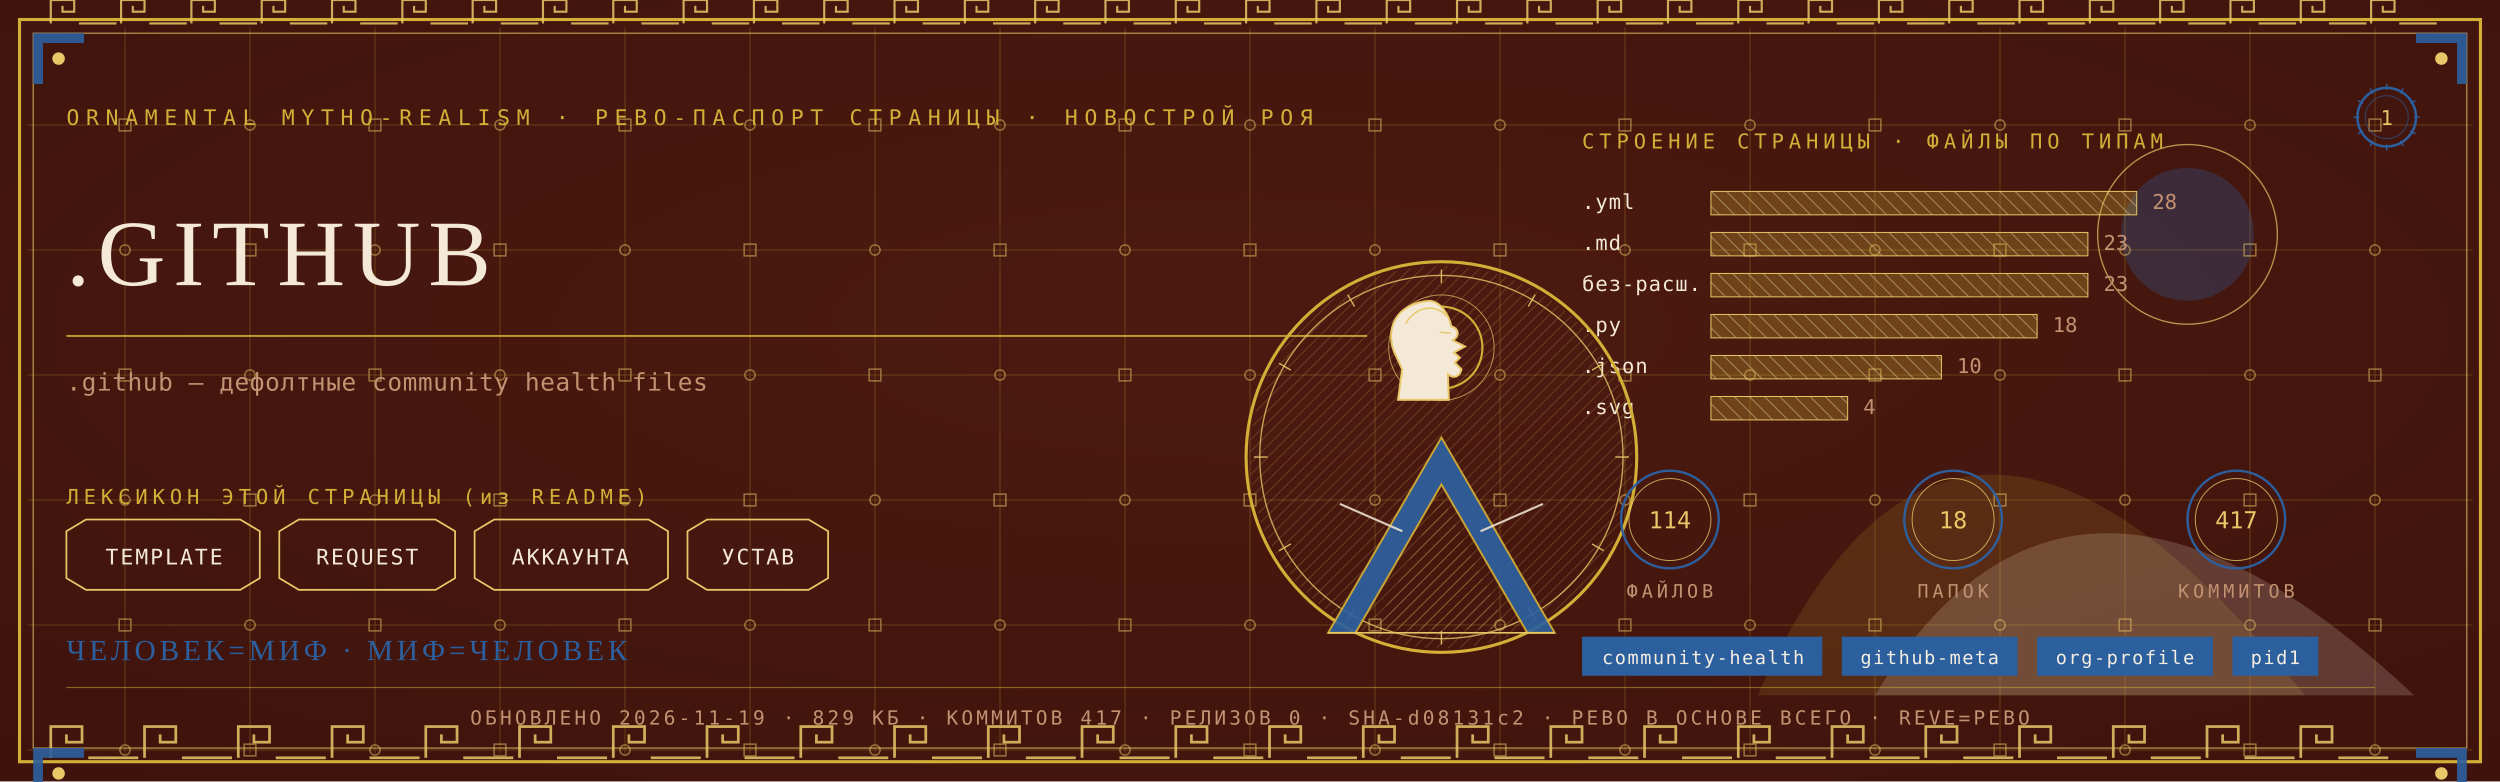
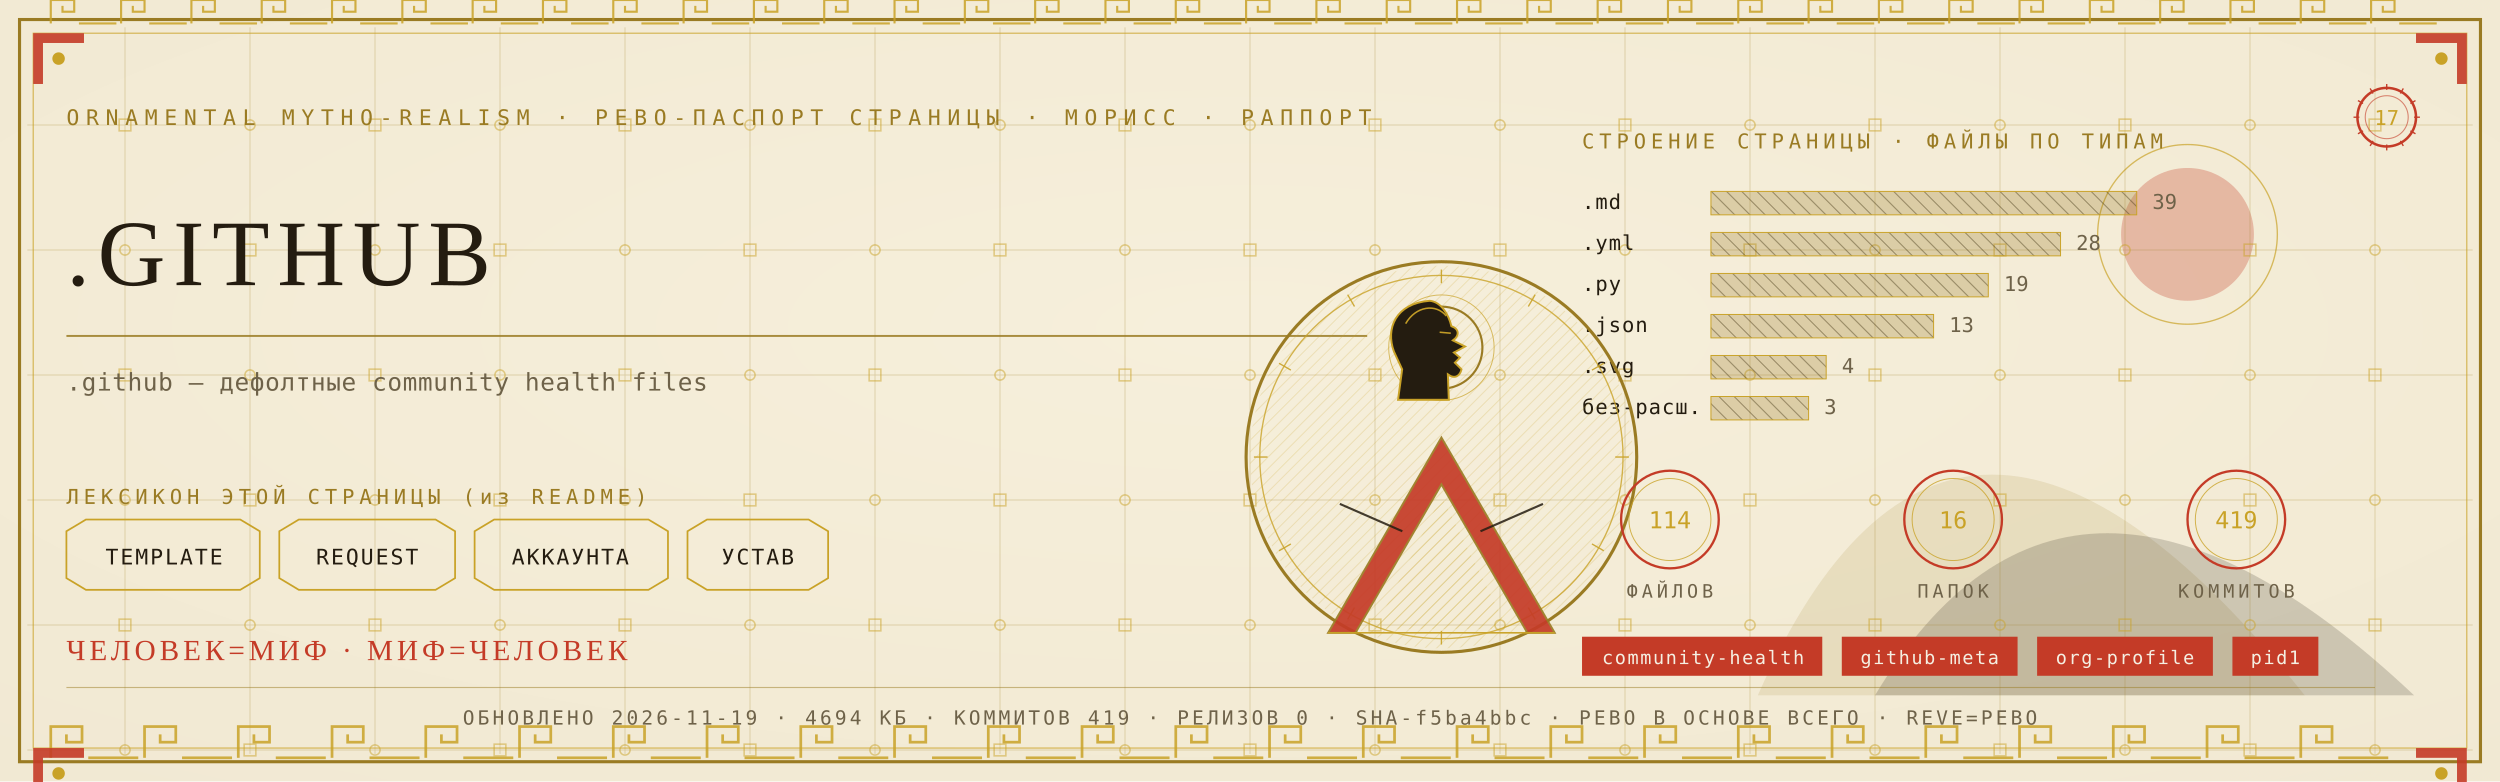
<svg xmlns="http://www.w3.org/2000/svg" viewBox="0 0 1280 400" width="1280" height="400">
  <defs>
-     <radialGradient id="rp1" cx="0.5" cy="0.42" r="1.1">
-       <stop offset="0" stop-color="#4E1A10" />
-       <stop offset="1" stop-color="#38100A" />
+     <radialGradient id="rp17" cx="0.5" cy="0.42" r="1.1">
+       <stop offset="0" stop-color="#F6EFDC" />
+       <stop offset="1" stop-color="#EFE6CF" />
    </radialGradient>
    <pattern id="hatchm" width="4.2" height="4.2" patternUnits="userSpaceOnUse" patternTransform="rotate(45)">
      <rect width="4.2" height="4.2" fill="none" />
-       <line x1="0" y1="0" x2="0" y2="4.2" stroke="#E8C868" stroke-width="0.5" />
+       <line x1="0" y1="0" x2="0" y2="4.2" stroke="#C9A227" stroke-width="0.5" />
    </pattern>
    <pattern id="hatchv" width="5.5" height="5.5" patternUnits="userSpaceOnUse" patternTransform="rotate(-45)">
      <rect width="5.5" height="5.5" fill="none" />
-       <line x1="0" y1="0" x2="0" y2="5.5" stroke="#F4E9D6" stroke-width="0.5" />
+       <line x1="0" y1="0" x2="0" y2="5.5" stroke="#241C10" stroke-width="0.5" />
    </pattern>
  </defs>
-   <rect width="1280" height="400" fill="#38100A" />
-   <rect width="1280" height="400" fill="url(#rp1)" opacity="0.94" />
-   <path d="M 900 356 Q 1000 130 1180 356 Z" fill="#D4AF37" opacity="0.14" />
-   <path d="M 960 356 Q 1060 190 1236 356 Z" fill="#F4E9D6" opacity="0.18" />
-   <circle cx="1120" cy="120" r="34" fill="#2C5F9E" opacity="0.30" />
-   <circle cx="1120" cy="120" r="46" fill="none" stroke="#E8C868" stroke-width="0.7" opacity="0.7" />
-   <g stroke="#D4AF37" stroke-width="0.45" opacity="0.30">
+   <rect width="1280" height="400" fill="#EFE6CF" />
+   <rect width="1280" height="400" fill="url(#rp17)" opacity="0.94" />
+   <path d="M 900 356 Q 1000 130 1180 356 Z" fill="#9A7B23" opacity="0.14" />
+   <path d="M 960 356 Q 1060 190 1236 356 Z" fill="#241C10" opacity="0.18" />
+   <circle cx="1120" cy="120" r="34" fill="#C43B27" opacity="0.30" />
+   <circle cx="1120" cy="120" r="46" fill="none" stroke="#C9A227" stroke-width="0.7" opacity="0.7" />
+   <g stroke="#9A7B23" stroke-width="0.45" opacity="0.30">
    <line x1="64" y1="14" x2="64" y2="386" />
    <line x1="128" y1="14" x2="128" y2="386" />
    <line x1="192" y1="14" x2="192" y2="386" />
    <line x1="256" y1="14" x2="256" y2="386" />
    <line x1="320" y1="14" x2="320" y2="386" />
    <line x1="384" y1="14" x2="384" y2="386" />
    <line x1="448" y1="14" x2="448" y2="386" />
    <line x1="512" y1="14" x2="512" y2="386" />
    <line x1="576" y1="14" x2="576" y2="386" />
    <line x1="640" y1="14" x2="640" y2="386" />
    <line x1="704" y1="14" x2="704" y2="386" />
    <line x1="768" y1="14" x2="768" y2="386" />
    <line x1="832" y1="14" x2="832" y2="386" />
    <line x1="896" y1="14" x2="896" y2="386" />
    <line x1="960" y1="14" x2="960" y2="386" />
    <line x1="1024" y1="14" x2="1024" y2="386" />
    <line x1="1088" y1="14" x2="1088" y2="386" />
    <line x1="1152" y1="14" x2="1152" y2="386" />
    <line x1="1216" y1="14" x2="1216" y2="386" />
    <line x1="14" y1="64" x2="1266" y2="64" />
    <line x1="14" y1="128" x2="1266" y2="128" />
    <line x1="14" y1="192" x2="1266" y2="192" />
    <line x1="14" y1="256" x2="1266" y2="256" />
    <line x1="14" y1="320" x2="1266" y2="320" />
    <line x1="14" y1="384" x2="1266" y2="384" />
  </g>
-   <g fill="none" stroke="#E8C868" stroke-width="0.8" opacity="0.5">
+   <g fill="none" stroke="#C9A227" stroke-width="0.8" opacity="0.5">
    <rect x="61" y="61" width="6" height="6" />
    <circle cx="64" cy="128" r="2.6" />
    <rect x="61" y="189" width="6" height="6" />
    <circle cx="64" cy="256" r="2.6" />
    <rect x="61" y="317" width="6" height="6" />
    <circle cx="64" cy="384" r="2.6" />
    <circle cx="128" cy="64" r="2.6" />
    <rect x="125" y="125" width="6" height="6" />
    <circle cx="128" cy="192" r="2.6" />
    <rect x="125" y="253" width="6" height="6" />
    <circle cx="128" cy="320" r="2.6" />
    <rect x="125" y="381" width="6" height="6" />
    <rect x="189" y="61" width="6" height="6" />
    <circle cx="192" cy="128" r="2.6" />
    <rect x="189" y="189" width="6" height="6" />
    <circle cx="192" cy="256" r="2.6" />
    <rect x="189" y="317" width="6" height="6" />
    <circle cx="192" cy="384" r="2.6" />
    <circle cx="256" cy="64" r="2.6" />
    <rect x="253" y="125" width="6" height="6" />
    <circle cx="256" cy="192" r="2.6" />
    <rect x="253" y="253" width="6" height="6" />
    <circle cx="256" cy="320" r="2.6" />
    <rect x="253" y="381" width="6" height="6" />
    <rect x="317" y="61" width="6" height="6" />
    <circle cx="320" cy="128" r="2.6" />
    <rect x="317" y="189" width="6" height="6" />
    <circle cx="320" cy="256" r="2.6" />
    <rect x="317" y="317" width="6" height="6" />
    <circle cx="320" cy="384" r="2.6" />
    <circle cx="384" cy="64" r="2.6" />
    <rect x="381" y="125" width="6" height="6" />
    <circle cx="384" cy="192" r="2.6" />
    <rect x="381" y="253" width="6" height="6" />
    <circle cx="384" cy="320" r="2.6" />
    <rect x="381" y="381" width="6" height="6" />
    <rect x="445" y="61" width="6" height="6" />
    <circle cx="448" cy="128" r="2.6" />
    <rect x="445" y="189" width="6" height="6" />
    <circle cx="448" cy="256" r="2.6" />
    <rect x="445" y="317" width="6" height="6" />
    <circle cx="448" cy="384" r="2.6" />
    <circle cx="512" cy="64" r="2.6" />
    <rect x="509" y="125" width="6" height="6" />
    <circle cx="512" cy="192" r="2.6" />
    <rect x="509" y="253" width="6" height="6" />
    <circle cx="512" cy="320" r="2.6" />
    <rect x="509" y="381" width="6" height="6" />
    <rect x="573" y="61" width="6" height="6" />
    <circle cx="576" cy="128" r="2.6" />
    <rect x="573" y="189" width="6" height="6" />
    <circle cx="576" cy="256" r="2.6" />
    <rect x="573" y="317" width="6" height="6" />
    <circle cx="576" cy="384" r="2.6" />
    <circle cx="640" cy="64" r="2.6" />
    <rect x="637" y="125" width="6" height="6" />
    <circle cx="640" cy="192" r="2.6" />
    <rect x="637" y="253" width="6" height="6" />
    <circle cx="640" cy="320" r="2.6" />
    <rect x="637" y="381" width="6" height="6" />
    <rect x="701" y="61" width="6" height="6" />
    <circle cx="704" cy="128" r="2.6" />
    <rect x="701" y="189" width="6" height="6" />
    <circle cx="704" cy="256" r="2.6" />
    <rect x="701" y="317" width="6" height="6" />
    <circle cx="704" cy="384" r="2.6" />
    <circle cx="768" cy="64" r="2.6" />
    <rect x="765" y="125" width="6" height="6" />
    <circle cx="768" cy="192" r="2.6" />
    <rect x="765" y="253" width="6" height="6" />
    <circle cx="768" cy="320" r="2.6" />
    <rect x="765" y="381" width="6" height="6" />
    <rect x="829" y="61" width="6" height="6" />
    <circle cx="832" cy="128" r="2.6" />
    <rect x="829" y="189" width="6" height="6" />
    <circle cx="832" cy="256" r="2.6" />
    <rect x="829" y="317" width="6" height="6" />
    <circle cx="832" cy="384" r="2.6" />
    <circle cx="896" cy="64" r="2.6" />
    <rect x="893" y="125" width="6" height="6" />
    <circle cx="896" cy="192" r="2.6" />
    <rect x="893" y="253" width="6" height="6" />
    <circle cx="896" cy="320" r="2.6" />
    <rect x="893" y="381" width="6" height="6" />
    <rect x="957" y="61" width="6" height="6" />
    <circle cx="960" cy="128" r="2.6" />
    <rect x="957" y="189" width="6" height="6" />
    <circle cx="960" cy="256" r="2.6" />
    <rect x="957" y="317" width="6" height="6" />
    <circle cx="960" cy="384" r="2.6" />
    <circle cx="1024" cy="64" r="2.6" />
    <rect x="1021" y="125" width="6" height="6" />
    <circle cx="1024" cy="192" r="2.6" />
    <rect x="1021" y="253" width="6" height="6" />
    <circle cx="1024" cy="320" r="2.6" />
    <rect x="1021" y="381" width="6" height="6" />
    <rect x="1085" y="61" width="6" height="6" />
    <circle cx="1088" cy="128" r="2.6" />
    <rect x="1085" y="189" width="6" height="6" />
    <circle cx="1088" cy="256" r="2.6" />
    <rect x="1085" y="317" width="6" height="6" />
    <circle cx="1088" cy="384" r="2.6" />
    <circle cx="1152" cy="64" r="2.6" />
    <rect x="1149" y="125" width="6" height="6" />
    <circle cx="1152" cy="192" r="2.6" />
    <rect x="1149" y="253" width="6" height="6" />
    <circle cx="1152" cy="320" r="2.6" />
    <rect x="1149" y="381" width="6" height="6" />
    <rect x="1213" y="61" width="6" height="6" />
    <circle cx="1216" cy="128" r="2.6" />
    <rect x="1213" y="189" width="6" height="6" />
    <circle cx="1216" cy="256" r="2.6" />
    <rect x="1213" y="317" width="6" height="6" />
    <circle cx="1216" cy="384" r="2.6" />
  </g>
-   <rect x="10" y="10" width="1260" height="380" fill="none" stroke="#D4AF37" stroke-width="1.6" />
-   <rect x="17" y="17" width="1246" height="366" fill="none" stroke="#E8C868" stroke-width="0.6" opacity="0.75" />
-   <g fill="none" stroke="#E8C868" stroke-width="1.4" opacity="0.85">
+   <rect x="10" y="10" width="1260" height="380" fill="none" stroke="#9A7B23" stroke-width="1.6" />
+   <rect x="17" y="17" width="1246" height="366" fill="none" stroke="#C9A227" stroke-width="0.6" opacity="0.75" />
+   <g fill="none" stroke="#C9A227" stroke-width="1.4" opacity="0.85">
    <path d="M 26 388 L 26 372 L 42 372 L 42 380.0 L 34.0 380.0 L 34.0 376.0" />
    <line x1="45.2" y1="388" x2="70.8" y2="388" />
    <path d="M 74 388 L 74 372 L 90 372 L 90 380.0 L 82.0 380.0 L 82.0 376.0" />
    <line x1="93.2" y1="388" x2="118.8" y2="388" />
    <path d="M 122 388 L 122 372 L 138 372 L 138 380.0 L 130.0 380.0 L 130.0 376.0" />
    <line x1="141.2" y1="388" x2="166.8" y2="388" />
    <path d="M 170 388 L 170 372 L 186 372 L 186 380.0 L 178.0 380.0 L 178.0 376.0" />
    <line x1="189.2" y1="388" x2="214.8" y2="388" />
    <path d="M 218 388 L 218 372 L 234 372 L 234 380.0 L 226.0 380.0 L 226.0 376.0" />
    <line x1="237.2" y1="388" x2="262.8" y2="388" />
    <path d="M 266 388 L 266 372 L 282 372 L 282 380.0 L 274.0 380.0 L 274.0 376.0" />
    <line x1="285.2" y1="388" x2="310.8" y2="388" />
    <path d="M 314 388 L 314 372 L 330 372 L 330 380.0 L 322.0 380.0 L 322.0 376.0" />
    <line x1="333.2" y1="388" x2="358.8" y2="388" />
    <path d="M 362 388 L 362 372 L 378 372 L 378 380.0 L 370.0 380.0 L 370.0 376.0" />
    <line x1="381.2" y1="388" x2="406.8" y2="388" />
    <path d="M 410 388 L 410 372 L 426 372 L 426 380.0 L 418.0 380.0 L 418.0 376.0" />
    <line x1="429.2" y1="388" x2="454.8" y2="388" />
    <path d="M 458 388 L 458 372 L 474 372 L 474 380.0 L 466.0 380.0 L 466.0 376.0" />
    <line x1="477.2" y1="388" x2="502.8" y2="388" />
    <path d="M 506 388 L 506 372 L 522 372 L 522 380.0 L 514.0 380.0 L 514.0 376.0" />
    <line x1="525.2" y1="388" x2="550.8" y2="388" />
    <path d="M 554 388 L 554 372 L 570 372 L 570 380.0 L 562.0 380.0 L 562.0 376.0" />
    <line x1="573.2" y1="388" x2="598.8" y2="388" />
    <path d="M 602 388 L 602 372 L 618 372 L 618 380.0 L 610.0 380.0 L 610.0 376.0" />
    <line x1="621.2" y1="388" x2="646.8" y2="388" />
    <path d="M 650 388 L 650 372 L 666 372 L 666 380.0 L 658.0 380.0 L 658.0 376.0" />
    <line x1="669.2" y1="388" x2="694.8" y2="388" />
    <path d="M 698 388 L 698 372 L 714 372 L 714 380.0 L 706.0 380.0 L 706.0 376.0" />
    <line x1="717.2" y1="388" x2="742.8" y2="388" />
    <path d="M 746 388 L 746 372 L 762 372 L 762 380.0 L 754.0 380.0 L 754.0 376.0" />
    <line x1="765.2" y1="388" x2="790.8" y2="388" />
    <path d="M 794 388 L 794 372 L 810 372 L 810 380.0 L 802.0 380.0 L 802.0 376.0" />
    <line x1="813.2" y1="388" x2="838.8" y2="388" />
    <path d="M 842 388 L 842 372 L 858 372 L 858 380.0 L 850.0 380.0 L 850.0 376.0" />
    <line x1="861.2" y1="388" x2="886.8" y2="388" />
    <path d="M 890 388 L 890 372 L 906 372 L 906 380.0 L 898.0 380.0 L 898.0 376.0" />
    <line x1="909.2" y1="388" x2="934.8" y2="388" />
    <path d="M 938 388 L 938 372 L 954 372 L 954 380.0 L 946.0 380.0 L 946.0 376.0" />
    <line x1="957.2" y1="388" x2="982.8" y2="388" />
    <path d="M 986 388 L 986 372 L 1002 372 L 1002 380.0 L 994.0 380.0 L 994.0 376.0" />
    <line x1="1005.2" y1="388" x2="1030.8" y2="388" />
    <path d="M 1034 388 L 1034 372 L 1050 372 L 1050 380.0 L 1042.0 380.0 L 1042.0 376.0" />
    <line x1="1053.2" y1="388" x2="1078.8" y2="388" />
    <path d="M 1082 388 L 1082 372 L 1098 372 L 1098 380.0 L 1090.0 380.0 L 1090.0 376.0" />
    <line x1="1101.2" y1="388" x2="1126.8" y2="388" />
    <path d="M 1130 388 L 1130 372 L 1146 372 L 1146 380.0 L 1138.0 380.0 L 1138.0 376.0" />
    <line x1="1149.2" y1="388" x2="1174.8" y2="388" />
    <path d="M 1178 388 L 1178 372 L 1194 372 L 1194 380.0 L 1186.0 380.0 L 1186.0 376.0" />
    <line x1="1197.2" y1="388" x2="1222.8" y2="388" />
  </g>
-   <g fill="none" stroke="#E8C868" stroke-width="1.1" opacity="0.85">
+   <g fill="none" stroke="#C9A227" stroke-width="1.1" opacity="0.85">
    <path d="M 26 12 L 26 0 L 38 0 L 38 6.0 L 32.0 6.0 L 32.0 3.0" />
    <line x1="40.4" y1="12" x2="59.6" y2="12" />
    <path d="M 62 12 L 62 0 L 74 0 L 74 6.0 L 68.0 6.0 L 68.0 3.0" />
    <line x1="76.4" y1="12" x2="95.6" y2="12" />
    <path d="M 98 12 L 98 0 L 110 0 L 110 6.0 L 104.0 6.0 L 104.0 3.0" />
    <line x1="112.4" y1="12" x2="131.6" y2="12" />
    <path d="M 134 12 L 134 0 L 146 0 L 146 6.0 L 140.0 6.0 L 140.0 3.0" />
    <line x1="148.4" y1="12" x2="167.6" y2="12" />
    <path d="M 170 12 L 170 0 L 182 0 L 182 6.0 L 176.0 6.0 L 176.0 3.0" />
    <line x1="184.4" y1="12" x2="203.6" y2="12" />
    <path d="M 206 12 L 206 0 L 218 0 L 218 6.0 L 212.0 6.0 L 212.0 3.0" />
    <line x1="220.4" y1="12" x2="239.6" y2="12" />
    <path d="M 242 12 L 242 0 L 254 0 L 254 6.0 L 248.0 6.0 L 248.0 3.0" />
    <line x1="256.4" y1="12" x2="275.6" y2="12" />
    <path d="M 278 12 L 278 0 L 290 0 L 290 6.0 L 284.0 6.0 L 284.0 3.0" />
    <line x1="292.4" y1="12" x2="311.6" y2="12" />
    <path d="M 314 12 L 314 0 L 326 0 L 326 6.0 L 320.0 6.0 L 320.0 3.0" />
    <line x1="328.4" y1="12" x2="347.6" y2="12" />
    <path d="M 350 12 L 350 0 L 362 0 L 362 6.0 L 356.0 6.0 L 356.0 3.0" />
    <line x1="364.4" y1="12" x2="383.6" y2="12" />
    <path d="M 386 12 L 386 0 L 398 0 L 398 6.0 L 392.0 6.0 L 392.0 3.0" />
    <line x1="400.4" y1="12" x2="419.6" y2="12" />
    <path d="M 422 12 L 422 0 L 434 0 L 434 6.0 L 428.0 6.0 L 428.0 3.0" />
    <line x1="436.4" y1="12" x2="455.6" y2="12" />
    <path d="M 458 12 L 458 0 L 470 0 L 470 6.0 L 464.0 6.0 L 464.0 3.0" />
    <line x1="472.4" y1="12" x2="491.6" y2="12" />
    <path d="M 494 12 L 494 0 L 506 0 L 506 6.0 L 500.0 6.0 L 500.0 3.0" />
    <line x1="508.4" y1="12" x2="527.6" y2="12" />
    <path d="M 530 12 L 530 0 L 542 0 L 542 6.0 L 536.0 6.0 L 536.0 3.0" />
    <line x1="544.4" y1="12" x2="563.6" y2="12" />
    <path d="M 566 12 L 566 0 L 578 0 L 578 6.0 L 572.0 6.0 L 572.0 3.0" />
    <line x1="580.4" y1="12" x2="599.6" y2="12" />
    <path d="M 602 12 L 602 0 L 614 0 L 614 6.0 L 608.0 6.0 L 608.0 3.0" />
    <line x1="616.4" y1="12" x2="635.6" y2="12" />
    <path d="M 638 12 L 638 0 L 650 0 L 650 6.0 L 644.0 6.0 L 644.0 3.0" />
    <line x1="652.4" y1="12" x2="671.6" y2="12" />
    <path d="M 674 12 L 674 0 L 686 0 L 686 6.0 L 680.0 6.0 L 680.0 3.0" />
    <line x1="688.4" y1="12" x2="707.6" y2="12" />
    <path d="M 710 12 L 710 0 L 722 0 L 722 6.0 L 716.0 6.0 L 716.0 3.0" />
    <line x1="724.4" y1="12" x2="743.6" y2="12" />
    <path d="M 746 12 L 746 0 L 758 0 L 758 6.0 L 752.0 6.0 L 752.0 3.0" />
    <line x1="760.4" y1="12" x2="779.6" y2="12" />
    <path d="M 782 12 L 782 0 L 794 0 L 794 6.0 L 788.0 6.0 L 788.0 3.0" />
    <line x1="796.4" y1="12" x2="815.6" y2="12" />
    <path d="M 818 12 L 818 0 L 830 0 L 830 6.0 L 824.0 6.0 L 824.0 3.0" />
    <line x1="832.4" y1="12" x2="851.6" y2="12" />
    <path d="M 854 12 L 854 0 L 866 0 L 866 6.0 L 860.0 6.0 L 860.0 3.0" />
    <line x1="868.4" y1="12" x2="887.6" y2="12" />
    <path d="M 890 12 L 890 0 L 902 0 L 902 6.0 L 896.0 6.0 L 896.0 3.0" />
    <line x1="904.4" y1="12" x2="923.6" y2="12" />
    <path d="M 926 12 L 926 0 L 938 0 L 938 6.0 L 932.0 6.0 L 932.0 3.0" />
    <line x1="940.4" y1="12" x2="959.6" y2="12" />
    <path d="M 962 12 L 962 0 L 974 0 L 974 6.0 L 968.0 6.0 L 968.0 3.0" />
    <line x1="976.4" y1="12" x2="995.6" y2="12" />
    <path d="M 998 12 L 998 0 L 1010 0 L 1010 6.0 L 1004.0 6.0 L 1004.0 3.0" />
    <line x1="1012.4" y1="12" x2="1031.6" y2="12" />
    <path d="M 1034 12 L 1034 0 L 1046 0 L 1046 6.0 L 1040.0 6.0 L 1040.0 3.0" />
    <line x1="1048.4" y1="12" x2="1067.6" y2="12" />
    <path d="M 1070 12 L 1070 0 L 1082 0 L 1082 6.0 L 1076.0 6.0 L 1076.0 3.0" />
    <line x1="1084.4" y1="12" x2="1103.6" y2="12" />
    <path d="M 1106 12 L 1106 0 L 1118 0 L 1118 6.0 L 1112.0 6.0 L 1112.0 3.0" />
    <line x1="1120.4" y1="12" x2="1139.6" y2="12" />
    <path d="M 1142 12 L 1142 0 L 1154 0 L 1154 6.0 L 1148.0 6.0 L 1148.0 3.0" />
    <line x1="1156.4" y1="12" x2="1175.6" y2="12" />
    <path d="M 1178 12 L 1178 0 L 1190 0 L 1190 6.0 L 1184.0 6.0 L 1184.0 3.0" />
    <line x1="1192.4" y1="12" x2="1211.6" y2="12" />
    <path d="M 1214 12 L 1214 0 L 1226 0 L 1226 6.0 L 1220.0 6.0 L 1220.0 3.0" />
    <line x1="1228.4" y1="12" x2="1247.6" y2="12" />
  </g>
  <g transform="translate(17,17) scale(1,1)">
-     <path d="M 0 0 L 26 0 L 26 5 L 5 5 L 5 26 L 0 26 Z" fill="#2C5F9E" opacity="0.9" />
-     <circle cx="13" cy="13" r="3.2" fill="#E8C868" />
+     <path d="M 0 0 L 26 0 L 26 5 L 5 5 L 5 26 L 0 26 Z" fill="#C43B27" opacity="0.9" />
+     <circle cx="13" cy="13" r="3.2" fill="#C9A227" />
  </g>
  <g transform="translate(1263,17) scale(-1,1)">
-     <path d="M 0 0 L 26 0 L 26 5 L 5 5 L 5 26 L 0 26 Z" fill="#2C5F9E" opacity="0.9" />
-     <circle cx="13" cy="13" r="3.2" fill="#E8C868" />
+     <path d="M 0 0 L 26 0 L 26 5 L 5 5 L 5 26 L 0 26 Z" fill="#C43B27" opacity="0.9" />
+     <circle cx="13" cy="13" r="3.2" fill="#C9A227" />
  </g>
  <g transform="translate(17,383) scale(1,1)">
-     <path d="M 0 0 L 26 0 L 26 5 L 5 5 L 5 26 L 0 26 Z" fill="#2C5F9E" opacity="0.9" />
-     <circle cx="13" cy="13" r="3.2" fill="#E8C868" />
+     <path d="M 0 0 L 26 0 L 26 5 L 5 5 L 5 26 L 0 26 Z" fill="#C43B27" opacity="0.9" />
+     <circle cx="13" cy="13" r="3.2" fill="#C9A227" />
  </g>
  <g transform="translate(1263,383) scale(-1,1)">
-     <path d="M 0 0 L 26 0 L 26 5 L 5 5 L 5 26 L 0 26 Z" fill="#2C5F9E" opacity="0.9" />
-     <circle cx="13" cy="13" r="3.2" fill="#E8C868" />
-   </g>
-   <text x="34" y="64" font-family="'Cascadia Mono', ui-monospace, Consolas, monospace" font-size="11" fill="#D4AF37" letter-spacing="3.4">ORNAMENTAL MYTHO-REALISM · РЕВО-ПАСПОРТ СТРАНИЦЫ · НОВОСТРОЙ РОЯ</text>
+     <path d="M 0 0 L 26 0 L 26 5 L 5 5 L 5 26 L 0 26 Z" fill="#C43B27" opacity="0.9" />
+     <circle cx="13" cy="13" r="3.2" fill="#C9A227" />
+   </g>
+   <text x="34" y="64" font-family="'Cascadia Mono', ui-monospace, Consolas, monospace" font-size="11" fill="#9A7B23" letter-spacing="3.4">ORNAMENTAL MYTHO-REALISM · РЕВО-ПАСПОРТ СТРАНИЦЫ · МОРИСС · РАППОРТ</text>
  <g transform="translate(1222,60)">
-     <circle r="15" fill="none" stroke="#2C5F9E" stroke-width="1.3" />
-     <circle r="11" fill="none" stroke="#2C5F9E" stroke-width="0.55" opacity="0.6" />
-     <text y="4" text-anchor="middle" font-family="'Cascadia Mono', ui-monospace, Consolas, monospace" font-size="10.5" fill="#E8C868">1</text>
-     <g stroke="#2C5F9E" stroke-width="0.7">
+     <circle r="15" fill="none" stroke="#C43B27" stroke-width="1.3" />
+     <circle r="11" fill="none" stroke="#C43B27" stroke-width="0.55" opacity="0.6" />
+     <text y="4" text-anchor="middle" font-family="'Cascadia Mono', ui-monospace, Consolas, monospace" font-size="10.5" fill="#C9A227">17</text>
+     <g stroke="#C43B27" stroke-width="0.7">
      <line x1="0" y1="-17" x2="0" y2="-14" transform="rotate(0)" />
      <line x1="0" y1="-17" x2="0" y2="-14" transform="rotate(30)" />
      <line x1="0" y1="-17" x2="0" y2="-14" transform="rotate(60)" />
      <line x1="0" y1="-17" x2="0" y2="-14" transform="rotate(90)" />
      <line x1="0" y1="-17" x2="0" y2="-14" transform="rotate(120)" />
      <line x1="0" y1="-17" x2="0" y2="-14" transform="rotate(150)" />
      <line x1="0" y1="-17" x2="0" y2="-14" transform="rotate(180)" />
      <line x1="0" y1="-17" x2="0" y2="-14" transform="rotate(210)" />
      <line x1="0" y1="-17" x2="0" y2="-14" transform="rotate(240)" />
      <line x1="0" y1="-17" x2="0" y2="-14" transform="rotate(270)" />
      <line x1="0" y1="-17" x2="0" y2="-14" transform="rotate(300)" />
      <line x1="0" y1="-17" x2="0" y2="-14" transform="rotate(330)" />
    </g>
  </g>
-   <text x="34" y="146" font-family="Georgia, 'Times New Roman', serif" font-size="48.0" fill="#F4E9D6" letter-spacing="4">.GITHUB</text>
-   <line x1="34" y1="172" x2="700" y2="172" stroke="#D4AF37" stroke-width="1" opacity="0.85" />
-   <text x="34" y="200" font-family="'Cascadia Mono', ui-monospace, Consolas, monospace" font-size="12.5" fill="#C39272" letter-spacing="0.3">.github — дефолтные community health files</text>
-   <text x="34" y="258" font-family="'Cascadia Mono', ui-monospace, Consolas, monospace" font-size="10.5" fill="#D4AF37" letter-spacing="2.5">ЛЕКСИКОН ЭТОЙ СТРАНИЦЫ (из README)</text>
-   <path d="M 34 272 L 44 266 L 123 266 L 133 272 L 133 296 L 123 302 L 44 302 L 34 296 Z" fill="none" stroke="#E8C868" stroke-width="0.9" />
-   <text x="84" y="289" text-anchor="middle" font-family="'Cascadia Mono', ui-monospace, Consolas, monospace" font-size="11" fill="#F4E9D6" letter-spacing="1">TEMPLATE</text>
-   <path d="M 143 272 L 153 266 L 223 266 L 233 272 L 233 296 L 223 302 L 153 302 L 143 296 Z" fill="none" stroke="#E8C868" stroke-width="0.9" />
-   <text x="188" y="289" text-anchor="middle" font-family="'Cascadia Mono', ui-monospace, Consolas, monospace" font-size="11" fill="#F4E9D6" letter-spacing="1">REQUEST</text>
-   <path d="M 243 272 L 253 266 L 332 266 L 342 272 L 342 296 L 332 302 L 253 302 L 243 296 Z" fill="none" stroke="#E8C868" stroke-width="0.9" />
-   <text x="292" y="289" text-anchor="middle" font-family="'Cascadia Mono', ui-monospace, Consolas, monospace" font-size="11" fill="#F4E9D6" letter-spacing="1">АККАУНТА</text>
-   <path d="M 352 272 L 362 266 L 414 266 L 424 272 L 424 296 L 414 302 L 362 302 L 352 296 Z" fill="none" stroke="#E8C868" stroke-width="0.9" />
-   <text x="388" y="289" text-anchor="middle" font-family="'Cascadia Mono', ui-monospace, Consolas, monospace" font-size="11" fill="#F4E9D6" letter-spacing="1">УСТАВ</text>
-   <text x="810" y="76" font-family="'Cascadia Mono', ui-monospace, Consolas, monospace" font-size="10.5" fill="#D4AF37" letter-spacing="2.5">СТРОЕНИЕ СТРАНИЦЫ · ФАЙЛЫ ПО ТИПАМ</text>
-   <text x="810" y="107" font-family="'Cascadia Mono', ui-monospace, Consolas, monospace" font-size="10.5" fill="#F4E9D6" letter-spacing="0.5">.yml</text>
+   <text x="34" y="146" font-family="Georgia, 'Times New Roman', serif" font-size="48.0" fill="#241C10" letter-spacing="4">.GITHUB</text>
+   <line x1="34" y1="172" x2="700" y2="172" stroke="#9A7B23" stroke-width="1" opacity="0.85" />
+   <text x="34" y="200" font-family="'Cascadia Mono', ui-monospace, Consolas, monospace" font-size="12.5" fill="#6E6249" letter-spacing="0.3">.github — дефолтные community health files</text>
+   <text x="34" y="258" font-family="'Cascadia Mono', ui-monospace, Consolas, monospace" font-size="10.5" fill="#9A7B23" letter-spacing="2.5">ЛЕКСИКОН ЭТОЙ СТРАНИЦЫ (из README)</text>
+   <path d="M 34 272 L 44 266 L 123 266 L 133 272 L 133 296 L 123 302 L 44 302 L 34 296 Z" fill="none" stroke="#C9A227" stroke-width="0.9" />
+   <text x="84" y="289" text-anchor="middle" font-family="'Cascadia Mono', ui-monospace, Consolas, monospace" font-size="11" fill="#241C10" letter-spacing="1">TEMPLATE</text>
+   <path d="M 143 272 L 153 266 L 223 266 L 233 272 L 233 296 L 223 302 L 153 302 L 143 296 Z" fill="none" stroke="#C9A227" stroke-width="0.9" />
+   <text x="188" y="289" text-anchor="middle" font-family="'Cascadia Mono', ui-monospace, Consolas, monospace" font-size="11" fill="#241C10" letter-spacing="1">REQUEST</text>
+   <path d="M 243 272 L 253 266 L 332 266 L 342 272 L 342 296 L 332 302 L 253 302 L 243 296 Z" fill="none" stroke="#C9A227" stroke-width="0.9" />
+   <text x="292" y="289" text-anchor="middle" font-family="'Cascadia Mono', ui-monospace, Consolas, monospace" font-size="11" fill="#241C10" letter-spacing="1">АККАУНТА</text>
+   <path d="M 352 272 L 362 266 L 414 266 L 424 272 L 424 296 L 414 302 L 362 302 L 352 296 Z" fill="none" stroke="#C9A227" stroke-width="0.9" />
+   <text x="388" y="289" text-anchor="middle" font-family="'Cascadia Mono', ui-monospace, Consolas, monospace" font-size="11" fill="#241C10" letter-spacing="1">УСТАВ</text>
+   <text x="810" y="76" font-family="'Cascadia Mono', ui-monospace, Consolas, monospace" font-size="10.5" fill="#9A7B23" letter-spacing="2.5">СТРОЕНИЕ СТРАНИЦЫ · ФАЙЛЫ ПО ТИПАМ</text>
+   <text x="810" y="107" font-family="'Cascadia Mono', ui-monospace, Consolas, monospace" font-size="10.5" fill="#241C10" letter-spacing="0.5">.md</text>
  <rect x="876" y="98" width="218" height="12" fill="url(#hatchv)" opacity="0.9" />
-   <rect x="876" y="98" width="218" height="12" fill="#D4AF37" opacity="0.28" />
-   <rect x="876" y="98" width="218" height="12" fill="none" stroke="#E8C868" stroke-width="0.5" />
-   <text x="1102" y="107" font-family="'Cascadia Mono', ui-monospace, Consolas, monospace" font-size="10.5" fill="#C39272">28</text>
-   <text x="810" y="128" font-family="'Cascadia Mono', ui-monospace, Consolas, monospace" font-size="10.5" fill="#F4E9D6" letter-spacing="0.5">.md</text>
-   <rect x="876" y="119" width="193" height="12" fill="url(#hatchv)" opacity="0.9" />
-   <rect x="876" y="119" width="193" height="12" fill="#D4AF37" opacity="0.28" />
-   <rect x="876" y="119" width="193" height="12" fill="none" stroke="#E8C868" stroke-width="0.5" />
-   <text x="1077" y="128" font-family="'Cascadia Mono', ui-monospace, Consolas, monospace" font-size="10.5" fill="#C39272">23</text>
-   <text x="810" y="149" font-family="'Cascadia Mono', ui-monospace, Consolas, monospace" font-size="10.5" fill="#F4E9D6" letter-spacing="0.5">без-расш.</text>
-   <rect x="876" y="140" width="193" height="12" fill="url(#hatchv)" opacity="0.9" />
-   <rect x="876" y="140" width="193" height="12" fill="#D4AF37" opacity="0.28" />
-   <rect x="876" y="140" width="193" height="12" fill="none" stroke="#E8C868" stroke-width="0.5" />
-   <text x="1077" y="149" font-family="'Cascadia Mono', ui-monospace, Consolas, monospace" font-size="10.5" fill="#C39272">23</text>
-   <text x="810" y="170" font-family="'Cascadia Mono', ui-monospace, Consolas, monospace" font-size="10.5" fill="#F4E9D6" letter-spacing="0.5">.py</text>
-   <rect x="876" y="161" width="167" height="12" fill="url(#hatchv)" opacity="0.9" />
-   <rect x="876" y="161" width="167" height="12" fill="#D4AF37" opacity="0.28" />
-   <rect x="876" y="161" width="167" height="12" fill="none" stroke="#E8C868" stroke-width="0.5" />
-   <text x="1051" y="170" font-family="'Cascadia Mono', ui-monospace, Consolas, monospace" font-size="10.5" fill="#C39272">18</text>
-   <text x="810" y="191" font-family="'Cascadia Mono', ui-monospace, Consolas, monospace" font-size="10.5" fill="#F4E9D6" letter-spacing="0.5">.json</text>
-   <rect x="876" y="182" width="118" height="12" fill="url(#hatchv)" opacity="0.9" />
-   <rect x="876" y="182" width="118" height="12" fill="#D4AF37" opacity="0.28" />
-   <rect x="876" y="182" width="118" height="12" fill="none" stroke="#E8C868" stroke-width="0.5" />
-   <text x="1002" y="191" font-family="'Cascadia Mono', ui-monospace, Consolas, monospace" font-size="10.5" fill="#C39272">10</text>
-   <text x="810" y="212" font-family="'Cascadia Mono', ui-monospace, Consolas, monospace" font-size="10.5" fill="#F4E9D6" letter-spacing="0.5">.svg</text>
-   <rect x="876" y="203" width="70" height="12" fill="url(#hatchv)" opacity="0.9" />
-   <rect x="876" y="203" width="70" height="12" fill="#D4AF37" opacity="0.28" />
-   <rect x="876" y="203" width="70" height="12" fill="none" stroke="#E8C868" stroke-width="0.5" />
-   <text x="954" y="212" font-family="'Cascadia Mono', ui-monospace, Consolas, monospace" font-size="10.5" fill="#C39272">4</text>
+   <rect x="876" y="98" width="218" height="12" fill="#9A7B23" opacity="0.28" />
+   <rect x="876" y="98" width="218" height="12" fill="none" stroke="#C9A227" stroke-width="0.5" />
+   <text x="1102" y="107" font-family="'Cascadia Mono', ui-monospace, Consolas, monospace" font-size="10.5" fill="#6E6249">39</text>
+   <text x="810" y="128" font-family="'Cascadia Mono', ui-monospace, Consolas, monospace" font-size="10.5" fill="#241C10" letter-spacing="0.5">.yml</text>
+   <rect x="876" y="119" width="179" height="12" fill="url(#hatchv)" opacity="0.9" />
+   <rect x="876" y="119" width="179" height="12" fill="#9A7B23" opacity="0.28" />
+   <rect x="876" y="119" width="179" height="12" fill="none" stroke="#C9A227" stroke-width="0.5" />
+   <text x="1063" y="128" font-family="'Cascadia Mono', ui-monospace, Consolas, monospace" font-size="10.5" fill="#6E6249">28</text>
+   <text x="810" y="149" font-family="'Cascadia Mono', ui-monospace, Consolas, monospace" font-size="10.5" fill="#241C10" letter-spacing="0.5">.py</text>
+   <rect x="876" y="140" width="142" height="12" fill="url(#hatchv)" opacity="0.9" />
+   <rect x="876" y="140" width="142" height="12" fill="#9A7B23" opacity="0.28" />
+   <rect x="876" y="140" width="142" height="12" fill="none" stroke="#C9A227" stroke-width="0.5" />
+   <text x="1026" y="149" font-family="'Cascadia Mono', ui-monospace, Consolas, monospace" font-size="10.5" fill="#6E6249">19</text>
+   <text x="810" y="170" font-family="'Cascadia Mono', ui-monospace, Consolas, monospace" font-size="10.5" fill="#241C10" letter-spacing="0.5">.json</text>
+   <rect x="876" y="161" width="114" height="12" fill="url(#hatchv)" opacity="0.9" />
+   <rect x="876" y="161" width="114" height="12" fill="#9A7B23" opacity="0.28" />
+   <rect x="876" y="161" width="114" height="12" fill="none" stroke="#C9A227" stroke-width="0.5" />
+   <text x="998" y="170" font-family="'Cascadia Mono', ui-monospace, Consolas, monospace" font-size="10.5" fill="#6E6249">13</text>
+   <text x="810" y="191" font-family="'Cascadia Mono', ui-monospace, Consolas, monospace" font-size="10.5" fill="#241C10" letter-spacing="0.5">.svg</text>
+   <rect x="876" y="182" width="59" height="12" fill="url(#hatchv)" opacity="0.9" />
+   <rect x="876" y="182" width="59" height="12" fill="#9A7B23" opacity="0.28" />
+   <rect x="876" y="182" width="59" height="12" fill="none" stroke="#C9A227" stroke-width="0.5" />
+   <text x="943" y="191" font-family="'Cascadia Mono', ui-monospace, Consolas, monospace" font-size="10.5" fill="#6E6249">4</text>
+   <text x="810" y="212" font-family="'Cascadia Mono', ui-monospace, Consolas, monospace" font-size="10.5" fill="#241C10" letter-spacing="0.5">без-расш.</text>
+   <rect x="876" y="203" width="50" height="12" fill="url(#hatchv)" opacity="0.9" />
+   <rect x="876" y="203" width="50" height="12" fill="#9A7B23" opacity="0.28" />
+   <rect x="876" y="203" width="50" height="12" fill="none" stroke="#C9A227" stroke-width="0.5" />
+   <text x="934" y="212" font-family="'Cascadia Mono', ui-monospace, Consolas, monospace" font-size="10.5" fill="#6E6249">3</text>
  <g transform="translate(738,234)">
-     <circle r="100" fill="none" stroke="#D4AF37" stroke-width="1.6" />
-     <circle r="93" fill="none" stroke="#E8C868" stroke-width="0.7" opacity="0.8" />
+     <circle r="100" fill="none" stroke="#9A7B23" stroke-width="1.6" />
+     <circle r="93" fill="none" stroke="#C9A227" stroke-width="0.7" opacity="0.8" />
    <circle r="98" fill="url(#hatchm)" opacity="0.4" />
-     <g stroke="#E8C868" stroke-width="0.7" opacity="0.9">
+     <g stroke="#C9A227" stroke-width="0.7" opacity="0.9">
      <line x1="0" y1="-96" x2="0" y2="-89" transform="rotate(0)" />
      <line x1="0" y1="-96" x2="0" y2="-89" transform="rotate(30)" />
      <line x1="0" y1="-96" x2="0" y2="-89" transform="rotate(60)" />
      <line x1="0" y1="-96" x2="0" y2="-89" transform="rotate(90)" />
      <line x1="0" y1="-96" x2="0" y2="-89" transform="rotate(120)" />
      <line x1="0" y1="-96" x2="0" y2="-89" transform="rotate(150)" />
      <line x1="0" y1="-96" x2="0" y2="-89" transform="rotate(180)" />
      <line x1="0" y1="-96" x2="0" y2="-89" transform="rotate(210)" />
      <line x1="0" y1="-96" x2="0" y2="-89" transform="rotate(240)" />
      <line x1="0" y1="-96" x2="0" y2="-89" transform="rotate(270)" />
      <line x1="0" y1="-96" x2="0" y2="-89" transform="rotate(300)" />
      <line x1="0" y1="-96" x2="0" y2="-89" transform="rotate(330)" />
    </g>
-     <circle cy="-56" r="21" fill="none" stroke="#D4AF37" stroke-width="1.1" />
-     <circle cy="-56" r="27" fill="none" stroke="#E8C868" stroke-width="0.5" opacity="0.7" />
-     <path d="M -6.0 -80.0 C -23.5 -78.7 -28.7 -65.7 -24.3 -54.0 L -20.1 -44.9 L -22.2 -29.3 L 3.8 -29.3 L 3.3 -42.3 C 6.9 -39.7 9.5 -41.5 10.3 -44.9 L 6.9 -48.3 L 9.5 -50.9 L 6.4 -53.5 L 12.1 -56.6 L 5.9 -59.7 C 9.5 -62.3 9.0 -65.7 5.1 -67.0 C 3.8 -72.7 -0.1 -79.5 -6.0 -80.0 Z" fill="#F4E9D6" stroke="#E8C868" stroke-width="1.0" />
-     <g fill="none" stroke="#E8C868" stroke-width="0.8" opacity="0.95">
+     <circle cy="-56" r="21" fill="none" stroke="#9A7B23" stroke-width="1.1" />
+     <circle cy="-56" r="27" fill="none" stroke="#C9A227" stroke-width="0.5" opacity="0.7" />
+     <path d="M -6.0 -80.0 C -23.5 -78.7 -28.7 -65.7 -24.3 -54.0 L -20.1 -44.9 L -22.2 -29.3 L 3.8 -29.3 L 3.3 -42.3 C 6.9 -39.7 9.5 -41.5 10.3 -44.9 L 6.9 -48.3 L 9.5 -50.9 L 6.4 -53.5 L 12.1 -56.6 L 5.9 -59.7 C 9.5 -62.3 9.0 -65.7 5.1 -67.0 C 3.8 -72.7 -0.1 -79.5 -6.0 -80.0 Z" fill="#241C10" stroke="#C9A227" stroke-width="1.0" />
+     <g fill="none" stroke="#C9A227" stroke-width="0.8" opacity="0.95">
      <path d="M -18.3 -68.3 C -13.1 -77.4 -2.7 -78.7 2.5 -72.2" />
      <path d="M -0.9 -63.9 L 4.8 -63.4" />
    </g>
-     <path d="M -58.0 90.0 L 0 -10.0 L 58.0 90.0 L 44.0 90.0 L 0 14.0 L -44.0 90.0 Z" fill="#2C5F9E" opacity="0.92" stroke="#D4AF37" stroke-width="1.0" />
+     <path d="M -58.0 90.0 L 0 -10.0 L 58.0 90.0 L 44.0 90.0 L 0 14.0 L -44.0 90.0 Z" fill="#C43B27" opacity="0.92" stroke="#9A7B23" stroke-width="1.0" />
    <path d="M -34.0 88.0 L 0 20.0 L 34.0 88.0" fill="url(#hatchm)" opacity="0.5" stroke="none" />
-     <path d="M -58.0 90.0 L 58.0 90.0" fill="none" stroke="#E8C868" stroke-width="0.8" />
-     <path d="M -52.0 24.0 L -20.0 38.0" fill="none" stroke="#F4E9D6" stroke-width="1.1" opacity="0.85" />
-     <path d="M 52.0 24.0 L 20.0 38.0" fill="none" stroke="#F4E9D6" stroke-width="1.1" opacity="0.85" />
+     <path d="M -58.0 90.0 L 58.0 90.0" fill="none" stroke="#C9A227" stroke-width="0.8" />
+     <path d="M -52.0 24.0 L -20.0 38.0" fill="none" stroke="#241C10" stroke-width="1.1" opacity="0.85" />
+     <path d="M 52.0 24.0 L 20.0 38.0" fill="none" stroke="#241C10" stroke-width="1.1" opacity="0.85" />
  </g>
  <g transform="translate(855,266)">
-     <circle r="25" fill="none" stroke="#2C5F9E" stroke-width="1.2" />
-     <circle r="21" fill="none" stroke="#E8C868" stroke-width="0.5" opacity="0.8" />
-     <text y="4.5" text-anchor="middle" font-family="'Cascadia Mono', ui-monospace, Consolas, monospace" font-size="12" fill="#E8C868">114</text>
-     <text y="40" text-anchor="middle" font-family="'Cascadia Mono', ui-monospace, Consolas, monospace" font-size="9.5" fill="#C39272" letter-spacing="2">ФАЙЛОВ</text>
+     <circle r="25" fill="none" stroke="#C43B27" stroke-width="1.2" />
+     <circle r="21" fill="none" stroke="#C9A227" stroke-width="0.5" opacity="0.8" />
+     <text y="4.5" text-anchor="middle" font-family="'Cascadia Mono', ui-monospace, Consolas, monospace" font-size="12" fill="#C9A227">114</text>
+     <text y="40" text-anchor="middle" font-family="'Cascadia Mono', ui-monospace, Consolas, monospace" font-size="9.5" fill="#6E6249" letter-spacing="2">ФАЙЛОВ</text>
  </g>
  <g transform="translate(1000,266)">
-     <circle r="25" fill="none" stroke="#2C5F9E" stroke-width="1.2" />
-     <circle r="21" fill="none" stroke="#E8C868" stroke-width="0.5" opacity="0.8" />
-     <text y="4.5" text-anchor="middle" font-family="'Cascadia Mono', ui-monospace, Consolas, monospace" font-size="12" fill="#E8C868">18</text>
-     <text y="40" text-anchor="middle" font-family="'Cascadia Mono', ui-monospace, Consolas, monospace" font-size="9.5" fill="#C39272" letter-spacing="2">ПАПОК</text>
+     <circle r="25" fill="none" stroke="#C43B27" stroke-width="1.2" />
+     <circle r="21" fill="none" stroke="#C9A227" stroke-width="0.5" opacity="0.8" />
+     <text y="4.5" text-anchor="middle" font-family="'Cascadia Mono', ui-monospace, Consolas, monospace" font-size="12" fill="#C9A227">16</text>
+     <text y="40" text-anchor="middle" font-family="'Cascadia Mono', ui-monospace, Consolas, monospace" font-size="9.5" fill="#6E6249" letter-spacing="2">ПАПОК</text>
  </g>
  <g transform="translate(1145,266)">
-     <circle r="25" fill="none" stroke="#2C5F9E" stroke-width="1.2" />
-     <circle r="21" fill="none" stroke="#E8C868" stroke-width="0.5" opacity="0.8" />
-     <text y="4.5" text-anchor="middle" font-family="'Cascadia Mono', ui-monospace, Consolas, monospace" font-size="12" fill="#E8C868">417</text>
-     <text y="40" text-anchor="middle" font-family="'Cascadia Mono', ui-monospace, Consolas, monospace" font-size="9.5" fill="#C39272" letter-spacing="2">КОММИТОВ</text>
-   </g>
-   <rect x="810" y="326" rx="0" width="123" height="20" fill="#2C5F9E" />
+     <circle r="25" fill="none" stroke="#C43B27" stroke-width="1.2" />
+     <circle r="21" fill="none" stroke="#C9A227" stroke-width="0.5" opacity="0.8" />
+     <text y="4.5" text-anchor="middle" font-family="'Cascadia Mono', ui-monospace, Consolas, monospace" font-size="12" fill="#C9A227">419</text>
+     <text y="40" text-anchor="middle" font-family="'Cascadia Mono', ui-monospace, Consolas, monospace" font-size="9.5" fill="#6E6249" letter-spacing="2">КОММИТОВ</text>
+   </g>
+   <rect x="810" y="326" rx="0" width="123" height="20" fill="#C43B27" />
  <text x="872" y="340" text-anchor="middle" font-family="'Cascadia Mono', ui-monospace, Consolas, monospace" font-size="9.5" fill="#F5EFE2" letter-spacing="0.8">community-health</text>
-   <rect x="943" y="326" rx="0" width="90" height="20" fill="#2C5F9E" />
+   <rect x="943" y="326" rx="0" width="90" height="20" fill="#C43B27" />
  <text x="988" y="340" text-anchor="middle" font-family="'Cascadia Mono', ui-monospace, Consolas, monospace" font-size="9.5" fill="#F5EFE2" letter-spacing="0.8">github-meta</text>
-   <rect x="1043" y="326" rx="0" width="90" height="20" fill="#2C5F9E" />
+   <rect x="1043" y="326" rx="0" width="90" height="20" fill="#C43B27" />
  <text x="1088" y="340" text-anchor="middle" font-family="'Cascadia Mono', ui-monospace, Consolas, monospace" font-size="9.5" fill="#F5EFE2" letter-spacing="0.8">org-profile</text>
-   <rect x="1143" y="326" rx="0" width="44" height="20" fill="#2C5F9E" />
+   <rect x="1143" y="326" rx="0" width="44" height="20" fill="#C43B27" />
  <text x="1165" y="340" text-anchor="middle" font-family="'Cascadia Mono', ui-monospace, Consolas, monospace" font-size="9.5" fill="#F5EFE2" letter-spacing="0.8">pid1</text>
-   <text x="34" y="338" font-family="Georgia, 'Times New Roman', serif" font-size="15" fill="#2C5F9E" letter-spacing="2">ЧЕЛОВЕК=МИФ · МИФ=ЧЕЛОВЕК</text>
-   <line x1="34" y1="352" x2="1216" y2="352" stroke="#D4AF37" stroke-width="0.6" opacity="0.5" />
-   <text x="640" y="371" text-anchor="middle" font-family="'Cascadia Mono', ui-monospace, Consolas, monospace" font-size="10" fill="#C39272" letter-spacing="1.6">ОБНОВЛЕНО 2026-11-19 · 829 КБ · КОММИТОВ 417 · РЕЛИЗОВ 0 · SHA-d08131c2 · РЕВО В ОСНОВЕ ВСЕГО · REVE=РЕВО</text>
+   <text x="34" y="338" font-family="Georgia, 'Times New Roman', serif" font-size="15" fill="#C43B27" letter-spacing="2">ЧЕЛОВЕК=МИФ · МИФ=ЧЕЛОВЕК</text>
+   <line x1="34" y1="352" x2="1216" y2="352" stroke="#9A7B23" stroke-width="0.6" opacity="0.5" />
+   <text x="640" y="371" text-anchor="middle" font-family="'Cascadia Mono', ui-monospace, Consolas, monospace" font-size="10" fill="#6E6249" letter-spacing="1.6">ОБНОВЛЕНО 2026-11-19 · 4694 КБ · КОММИТОВ 419 · РЕЛИЗОВ 0 · SHA-f5ba4bbc · РЕВО В ОСНОВЕ ВСЕГО · REVE=РЕВО</text>
</svg>
